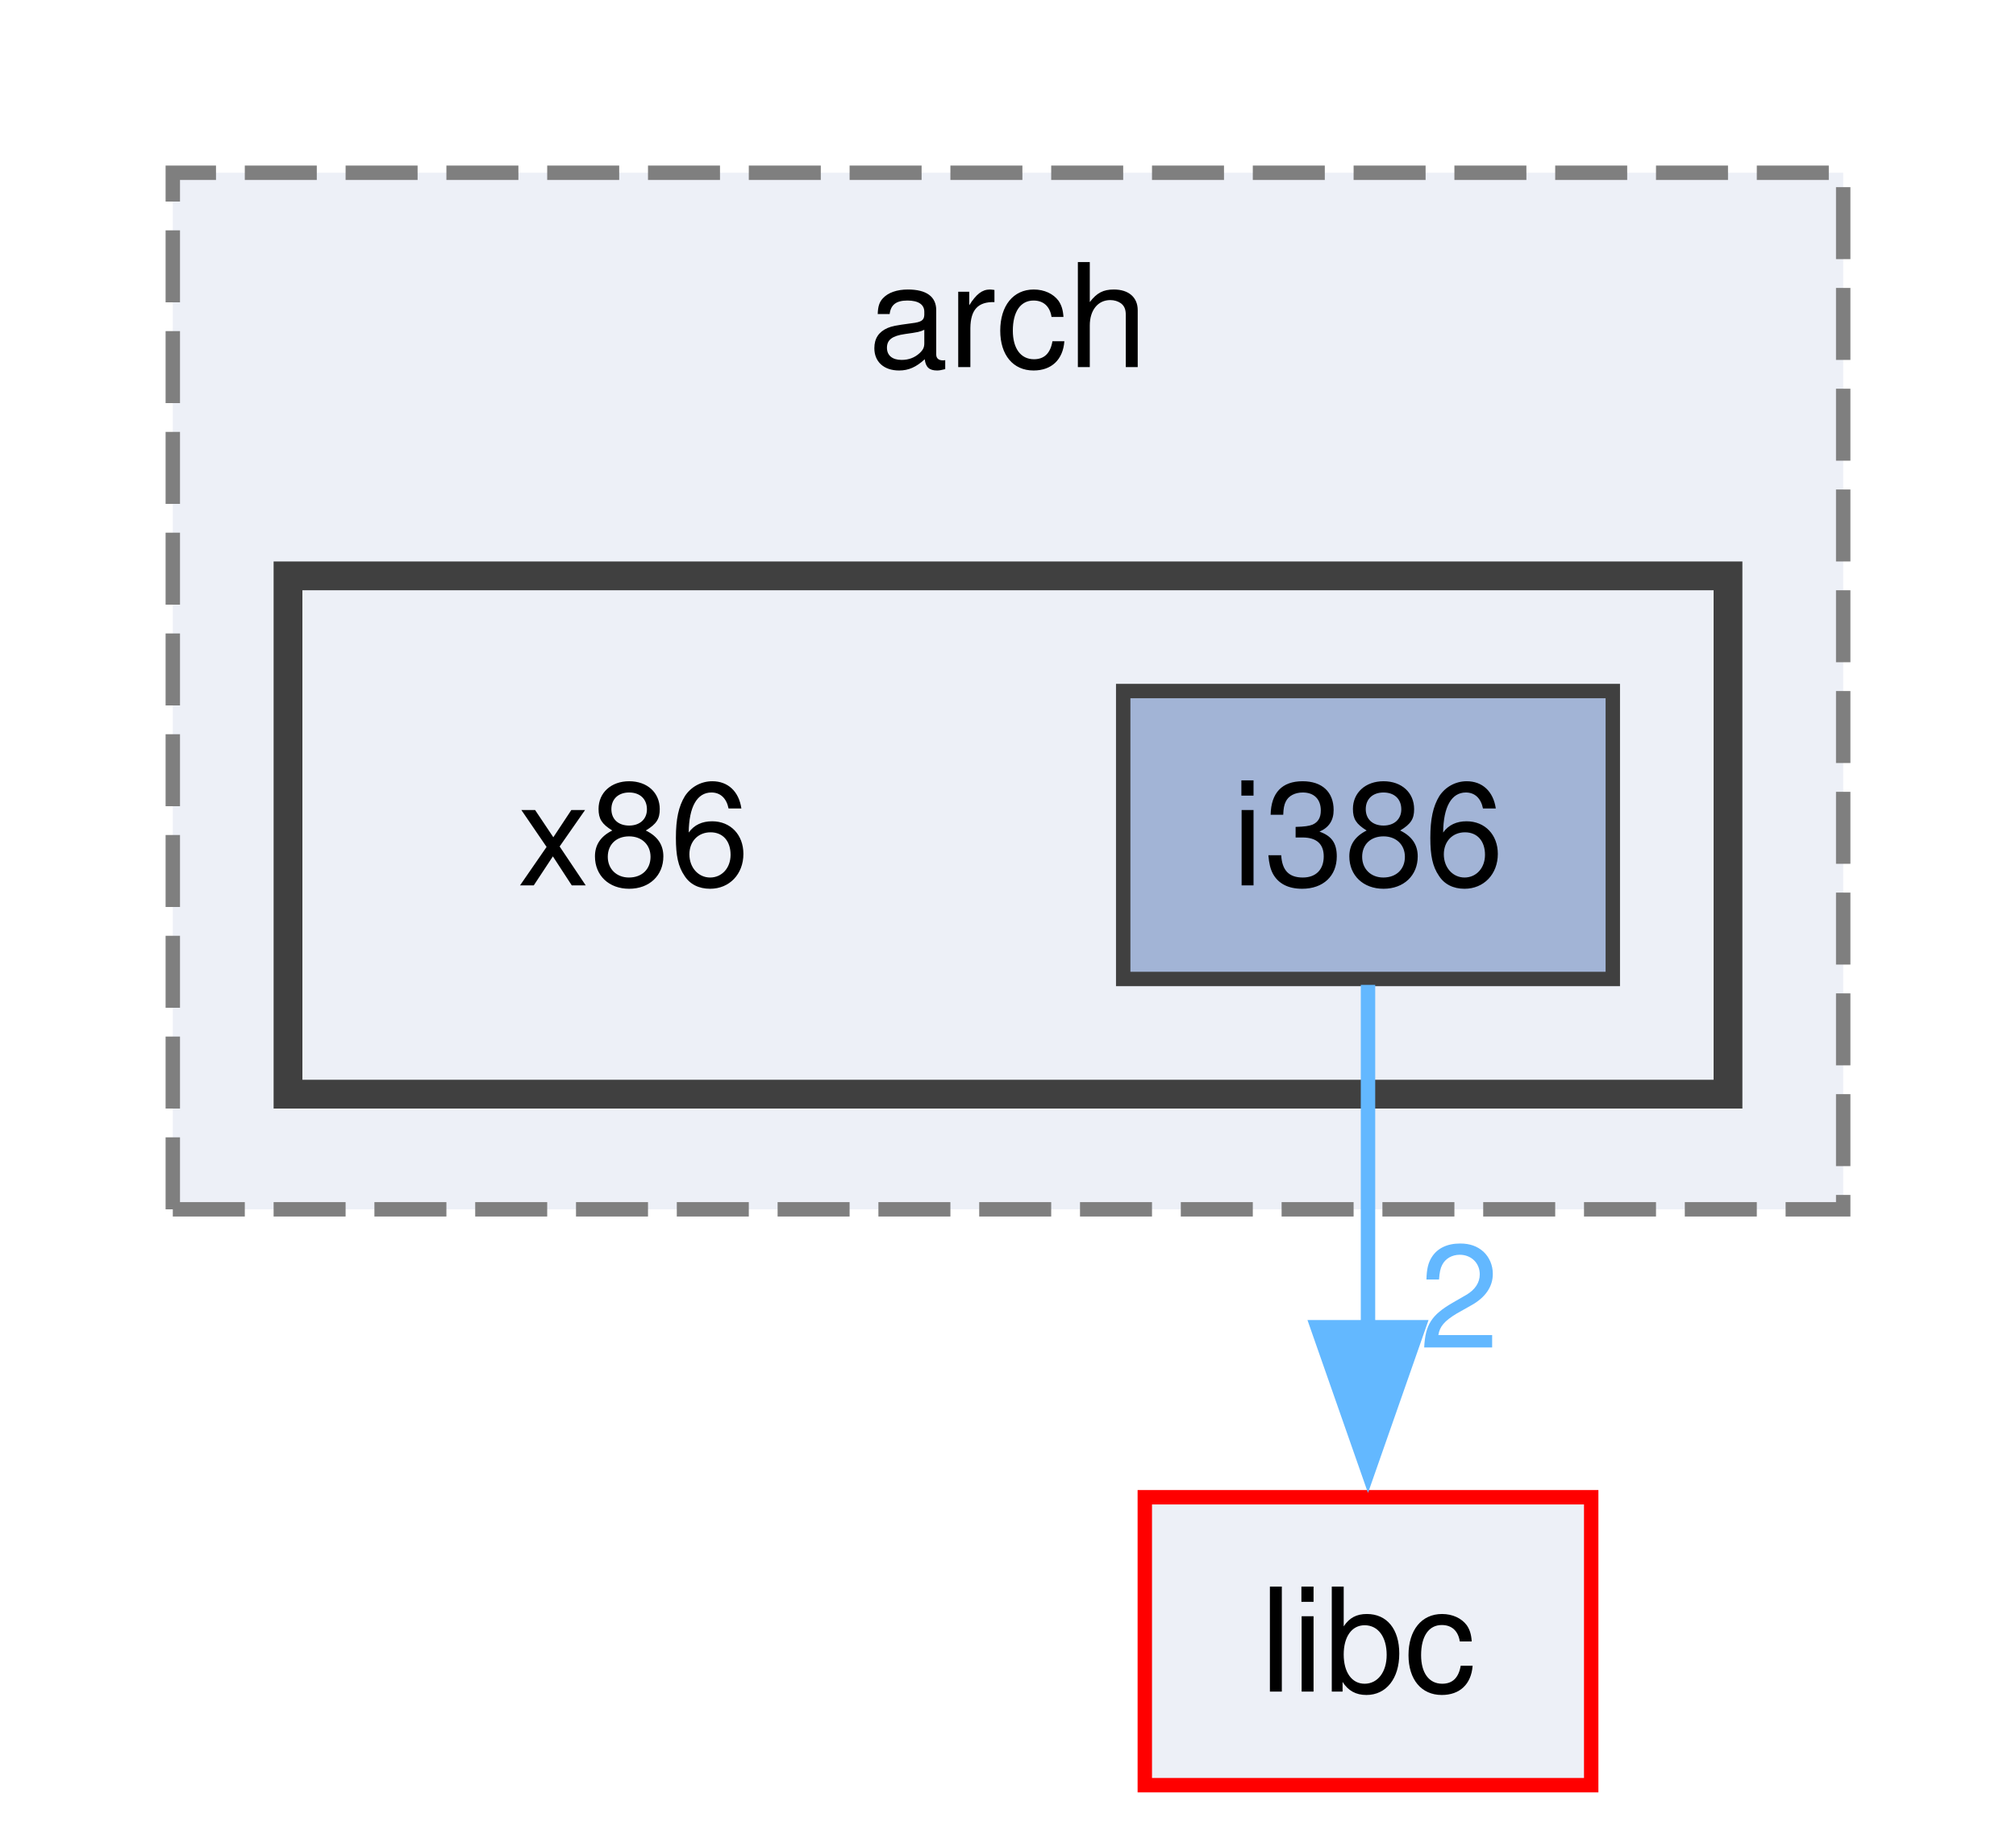
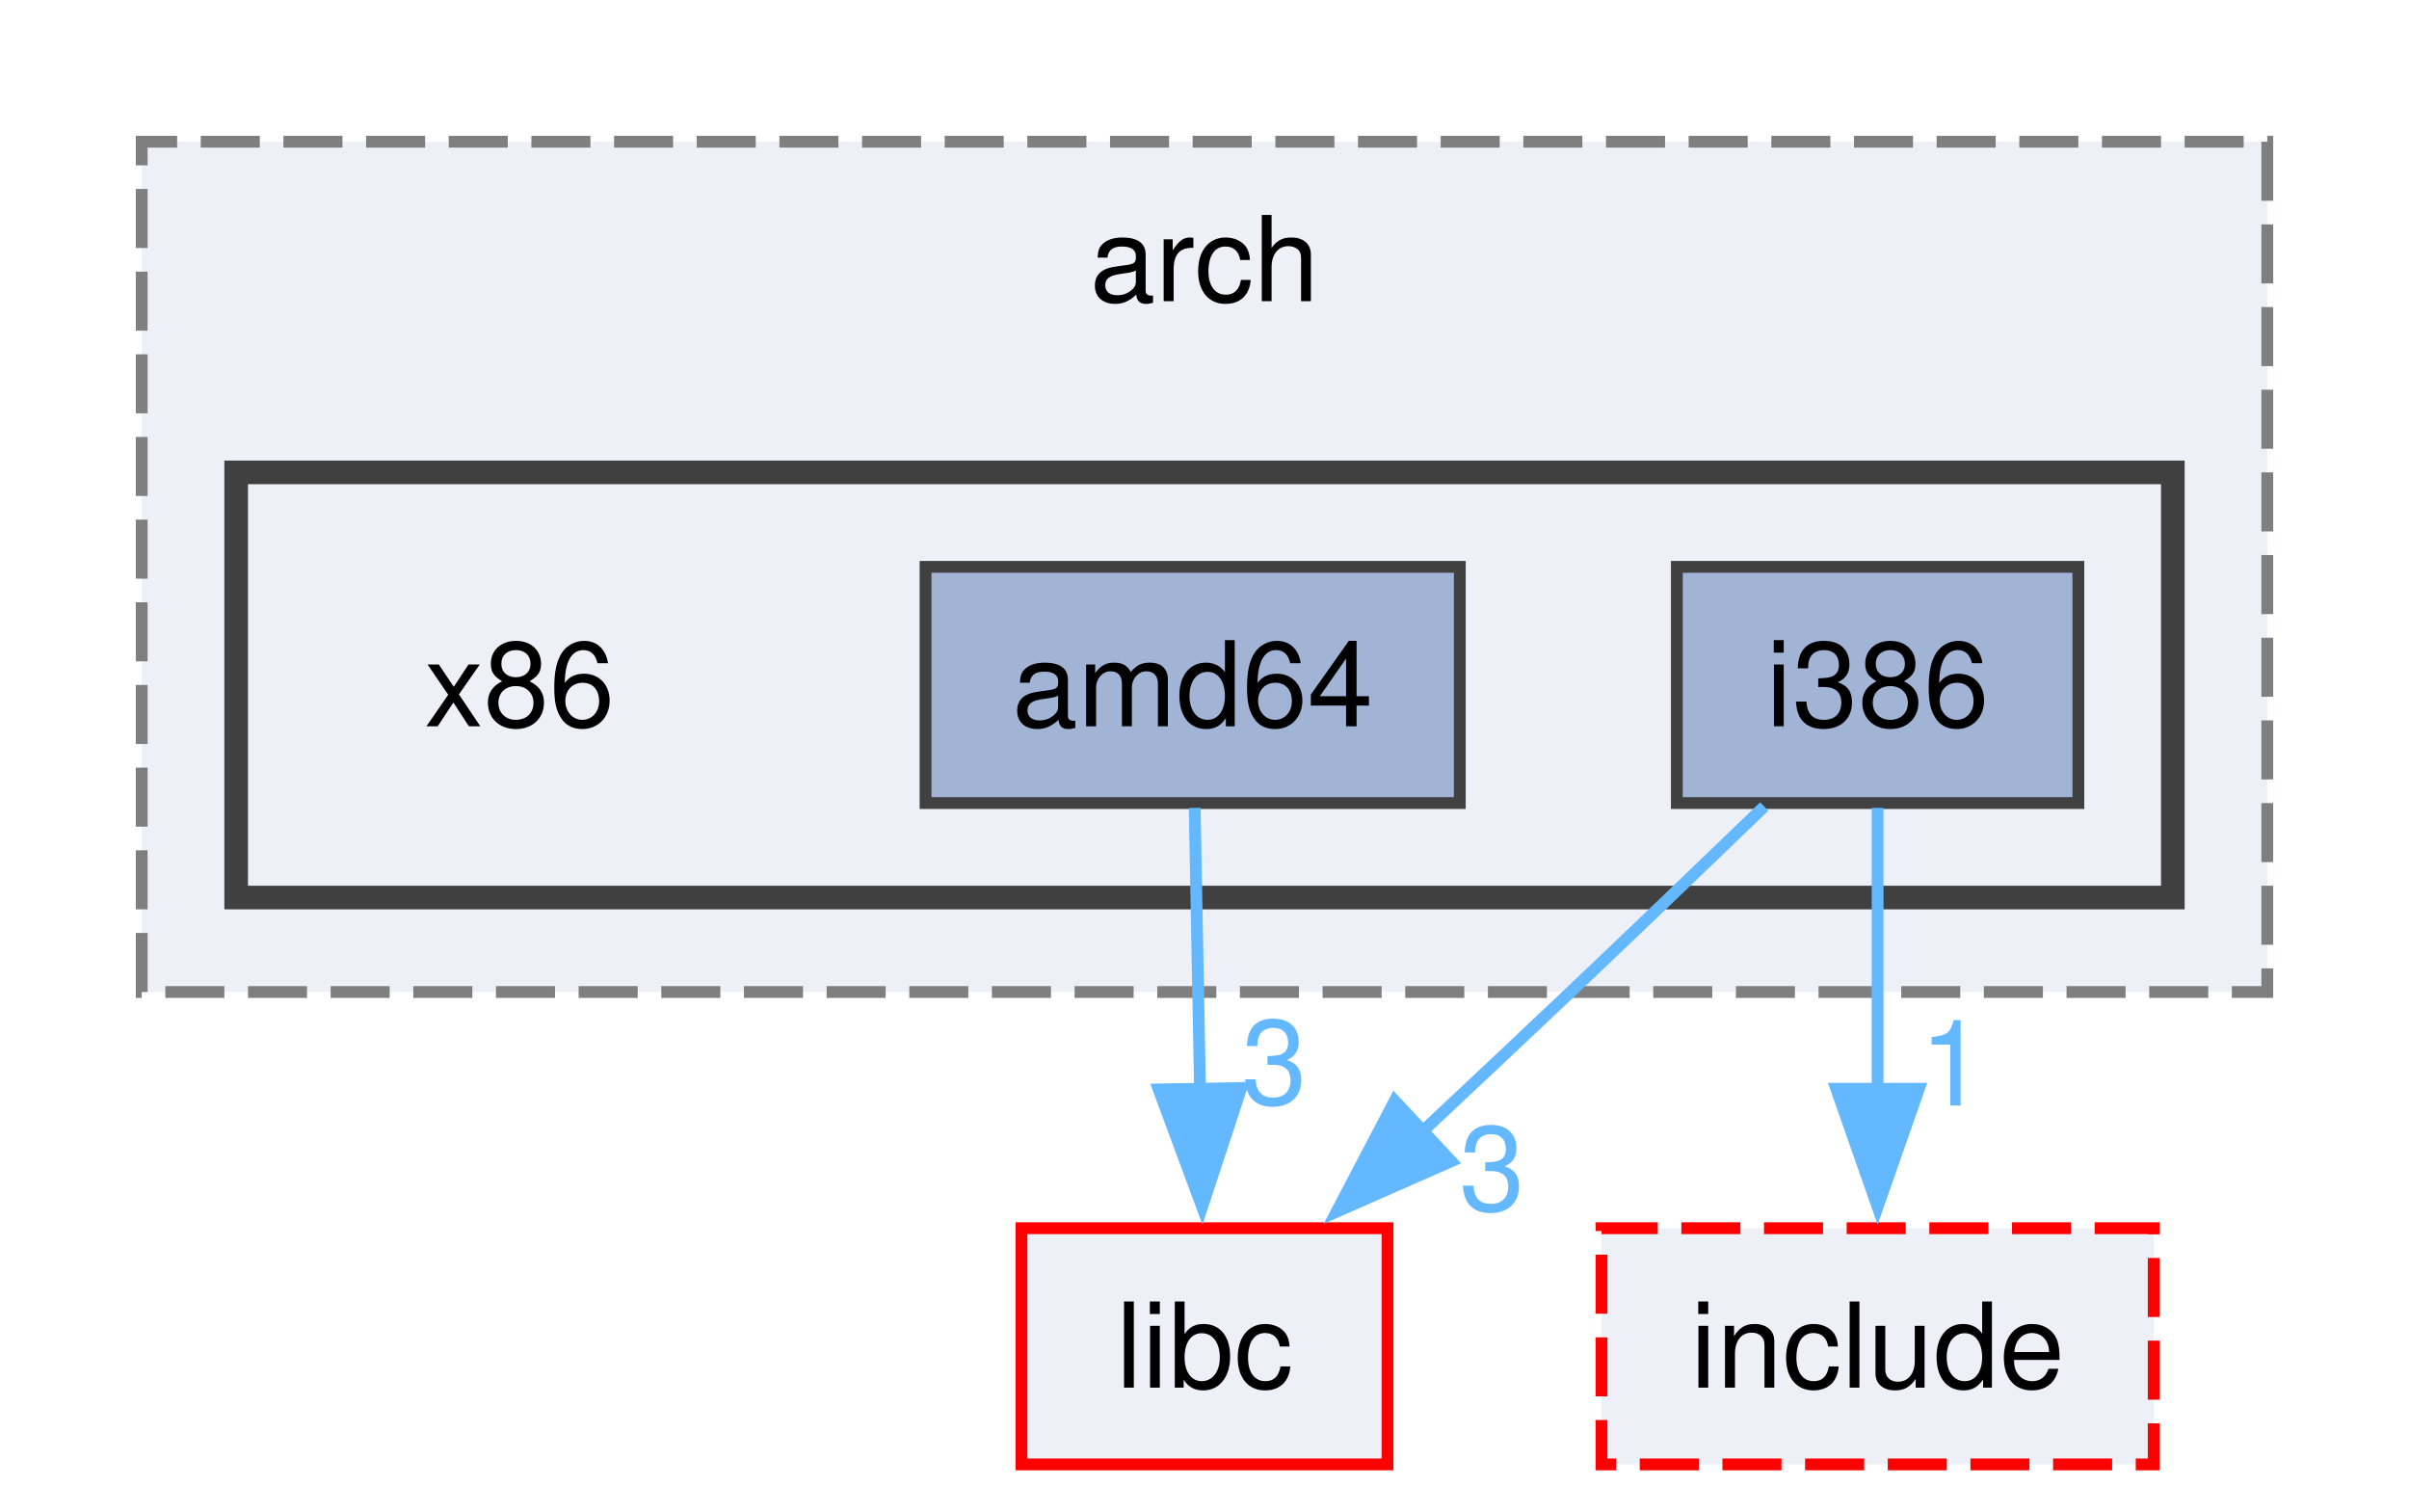
- <svg xmlns="http://www.w3.org/2000/svg" xmlns:xlink="http://www.w3.org/1999/xlink" width="140pt" height="128pt" viewBox="0.00 0.00 140.00 128.00">
+ <svg xmlns="http://www.w3.org/2000/svg" xmlns:xlink="http://www.w3.org/1999/xlink" width="204pt" height="128pt" viewBox="0.00 0.00 204.00 128.00">
  <g id="graph0" class="graph" transform="scale(1 1) rotate(0) translate(4 124)">
    <g id="clust1" class="cluster">
      <g id="a_clust1">
        <a xlink:href="dir_92743408a41bb08453a7c583adc761b3.html" target="_top" xlink:title="arch">
-           <polygon fill="#edf0f7" stroke="#7f7f7f" stroke-dasharray="5,2" points="8,-40 8,-112 124,-112 124,-40 8,-40" />
-           <text xml:space="preserve" text-anchor="middle" x="66" y="-98.5" font-family="Helvetica,sans-Serif" font-size="10.00">arch</text>
+           <polygon fill="#edf0f7" stroke="#7f7f7f" stroke-dasharray="5,2" points="8,-40 8,-112 188,-112 188,-40 8,-40" />
+           <text xml:space="preserve" text-anchor="middle" x="98" y="-98.5" font-family="Helvetica,sans-Serif" font-size="10.00">arch</text>
        </a>
      </g>
    </g>
    <g id="clust2" class="cluster">
      <g id="a_clust2">
        <a xlink:href="dir_6ff9dae608e72df64cf6f957d61fb3d9.html" target="_top">
-           <polygon fill="#edf0f7" stroke="#404040" stroke-width="2" points="16,-48 16,-84 116,-84 116,-48 16,-48" />
+           <polygon fill="#edf0f7" stroke="#404040" stroke-width="2" points="16,-48 16,-84 180,-84 180,-48 16,-48" />
        </a>
      </g>
    </g>
    <g id="node1" class="node">
      <text xml:space="preserve" text-anchor="middle" x="40" y="-62.5" font-family="Helvetica,sans-Serif" font-size="10.00">x86</text>
    </g>
    <g id="node2" class="node">
      <g id="a_node2">
-         <a xlink:href="dir_360c9ccbf10f5b2ce74bca48de889854.html" target="_top" xlink:title="i386">
-           <polygon fill="#a2b4d6" stroke="#404040" points="108,-76 74,-76 74,-56 108,-56 108,-76" />
-           <text xml:space="preserve" text-anchor="middle" x="91" y="-62.5" font-family="Helvetica,sans-Serif" font-size="10.00">i386</text>
+         <a xlink:href="dir_8b8977767829aaeb52b40df91ae1acc9.html" target="_top" xlink:title="amd64">
+           <polygon fill="#a2b4d6" stroke="#404040" points="119.62,-76 74.38,-76 74.38,-56 119.62,-56 119.62,-76" />
+           <text xml:space="preserve" text-anchor="middle" x="97" y="-62.5" font-family="Helvetica,sans-Serif" font-size="10.00">amd64</text>
+         </a>
+       </g>
+     </g>
+     <g id="node5" class="node">
+       <g id="a_node5">
+         <a xlink:href="dir_fc1eb218ab426e5adb60367f98438da0.html" target="_top" xlink:title="libc">
+           <polygon fill="#edf0f7" stroke="red" points="113.5,-20 82.5,-20 82.5,0 113.5,0 113.5,-20" />
+           <text xml:space="preserve" text-anchor="middle" x="98" y="-6.5" font-family="Helvetica,sans-Serif" font-size="10.00">libc</text>
+         </a>
+       </g>
+     </g>
+     <g id="edge1" class="edge">
+       <g id="a_edge1">
+         <a xlink:href="dir_000001_000028.html" target="_top">
+           <path fill="none" stroke="#63b8ff" d="M97.17,-55.59C97.3,-49.01 97.46,-39.96 97.62,-31.73" />
+           <polygon fill="#63b8ff" stroke="#63b8ff" points="101.11,-31.87 97.8,-21.81 94.12,-31.75 101.11,-31.87" />
+         </a>
+       </g>
+       <g id="a_edge1-headlabel">
+         <a xlink:href="dir_000001_000028.html" target="_top" xlink:title="3">
+           <text xml:space="preserve" text-anchor="middle" x="103.91" y="-30.51" font-family="Helvetica,sans-Serif" font-size="10.00" fill="#63b8ff">3</text>
        </a>
      </g>
    </g>
    <g id="node3" class="node">
      <g id="a_node3">
-         <a xlink:href="dir_fc1eb218ab426e5adb60367f98438da0.html" target="_top" xlink:title="libc">
-           <polygon fill="#edf0f7" stroke="red" points="106.5,-20 75.5,-20 75.5,0 106.5,0 106.5,-20" />
-           <text xml:space="preserve" text-anchor="middle" x="91" y="-6.5" font-family="Helvetica,sans-Serif" font-size="10.00">libc</text>
+         <a xlink:href="dir_360c9ccbf10f5b2ce74bca48de889854.html" target="_top" xlink:title="i386">
+           <polygon fill="#a2b4d6" stroke="#404040" points="172,-76 138,-76 138,-56 172,-56 172,-76" />
+           <text xml:space="preserve" text-anchor="middle" x="155" y="-62.5" font-family="Helvetica,sans-Serif" font-size="10.00">i386</text>
        </a>
      </g>
    </g>
-     <g id="edge1" class="edge">
-       <g id="a_edge1">
-         <a xlink:href="dir_000007_000017.html" target="_top">
-           <path fill="none" stroke="#63b8ff" d="M91,-55.59C91,-49.01 91,-39.96 91,-31.73" />
-           <polygon fill="#63b8ff" stroke="#63b8ff" points="94.5,-31.81 91,-21.81 87.5,-31.81 94.5,-31.81" />
+     <g id="node4" class="node">
+       <g id="a_node4">
+         <a xlink:href="dir_009f605b833ac4622acd6c3c0c26c0f0.html" target="_top" xlink:title="include">
+           <polygon fill="#edf0f7" stroke="red" stroke-dasharray="5,2" points="178.38,-20 131.62,-20 131.62,0 178.38,0 178.38,-20" />
+           <text xml:space="preserve" text-anchor="middle" x="155" y="-6.5" font-family="Helvetica,sans-Serif" font-size="10.00">include</text>
        </a>
      </g>
-       <g id="a_edge1-headlabel">
-         <a xlink:href="dir_000007_000017.html" target="_top" xlink:title="2">
-           <text xml:space="preserve" text-anchor="middle" x="97.34" y="-30.39" font-family="Helvetica,sans-Serif" font-size="10.00" fill="#63b8ff">2</text>
+     </g>
+     <g id="edge2" class="edge">
+       <g id="a_edge2">
+         <a xlink:href="dir_000014_000019.html" target="_top">
+           <path fill="none" stroke="#63b8ff" d="M155,-55.59C155,-49.01 155,-39.96 155,-31.73" />
+           <polygon fill="#63b8ff" stroke="#63b8ff" points="158.5,-31.81 155,-21.81 151.5,-31.81 158.5,-31.81" />
+         </a>
+       </g>
+       <g id="a_edge2-headlabel">
+         <a xlink:href="dir_000014_000019.html" target="_top" xlink:title="1">
+           <text xml:space="preserve" text-anchor="middle" x="161.34" y="-30.39" font-family="Helvetica,sans-Serif" font-size="10.00" fill="#63b8ff">1</text>
+         </a>
+       </g>
+     </g>
+     <g id="edge3" class="edge">
+       <g id="a_edge3">
+         <a xlink:href="dir_000014_000028.html" target="_top">
+           <path fill="none" stroke="#63b8ff" d="M145.4,-55.71C140.51,-50.99 134.45,-45.17 129,-40 124.87,-36.09 120.42,-31.9 116.2,-27.95" />
+           <polygon fill="#63b8ff" stroke="#63b8ff" points="118.89,-25.67 109.19,-21.4 114.11,-30.79 118.89,-25.67" />
+         </a>
+       </g>
+       <g id="a_edge3-headlabel">
+         <a xlink:href="dir_000014_000028.html" target="_top" xlink:title="3">
+           <text xml:space="preserve" text-anchor="middle" x="122.35" y="-21.51" font-family="Helvetica,sans-Serif" font-size="10.00" fill="#63b8ff">3</text>
        </a>
      </g>
    </g>
  </g>
</svg>
